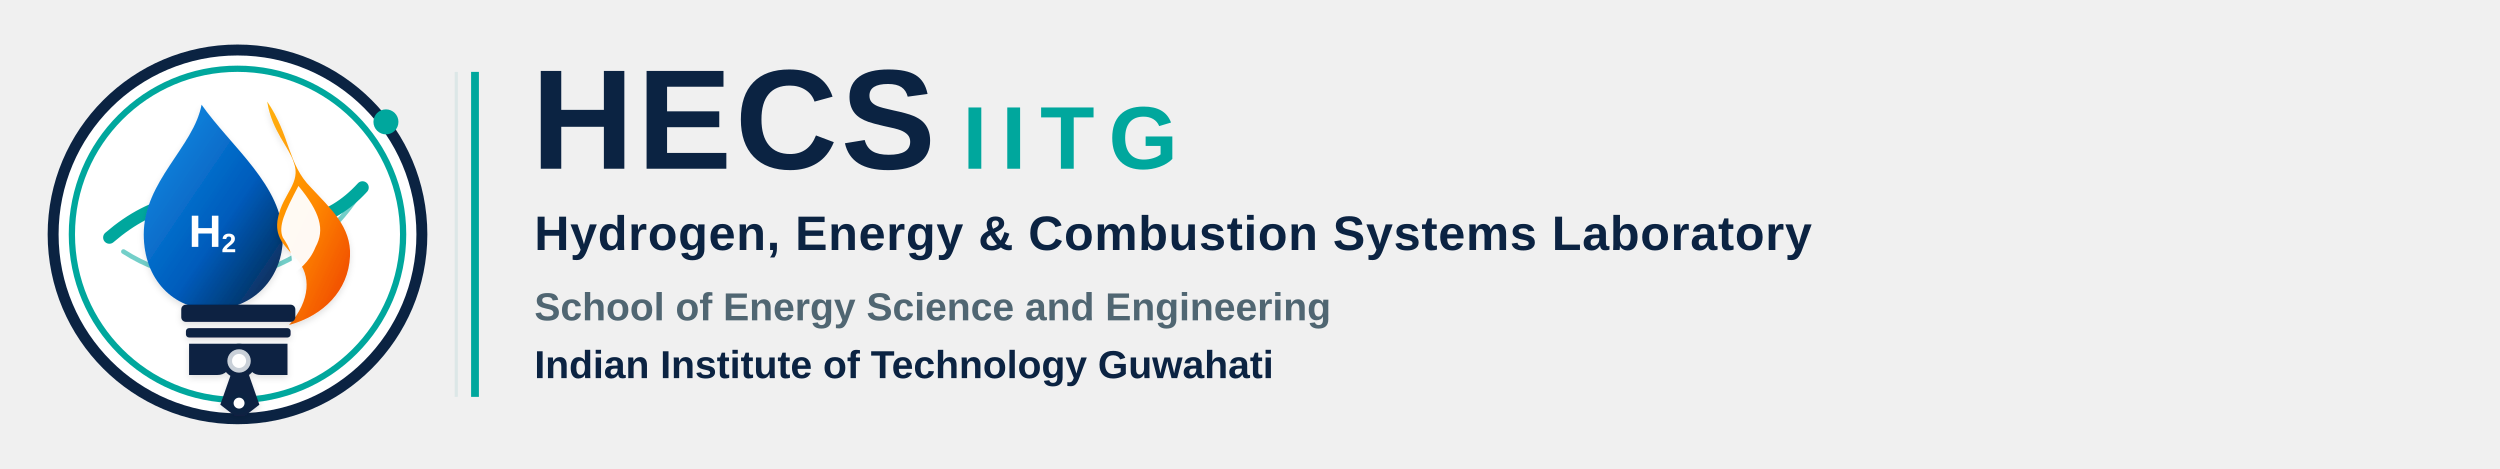
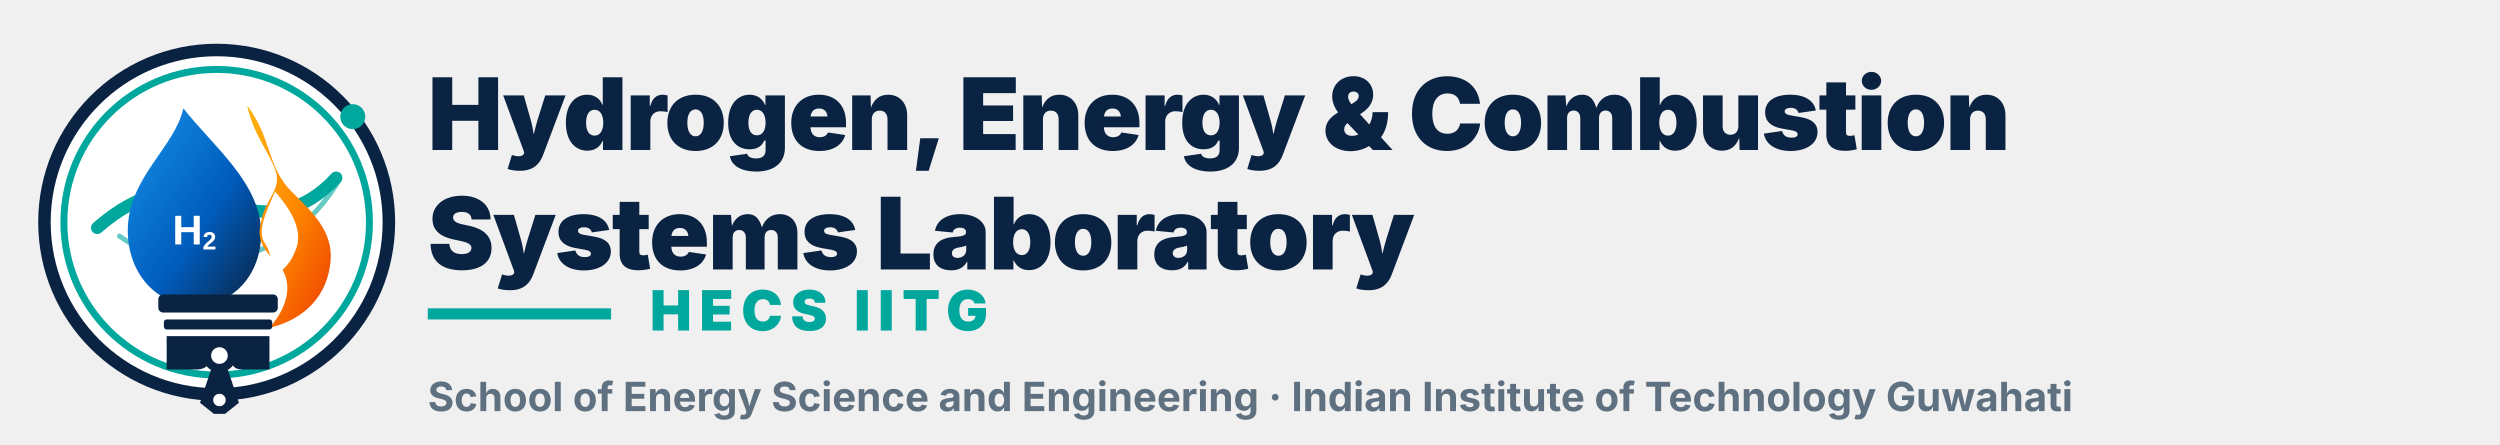
- <svg xmlns="http://www.w3.org/2000/svg" width="1600" height="300" viewBox="0 0 1600 300" role="img" aria-labelledby="title desc">
+ <svg xmlns="http://www.w3.org/2000/svg" width="900" height="160" viewBox="0 0 900 160" role="img" aria-labelledby="title desc">
  <defs>
    <linearGradient id="drop" x1="0" y1="0" x2="1" y2="1">
      <stop offset="0" stop-color="#1593EA" />
      <stop offset="0.58" stop-color="#005BBB" />
      <stop offset="1" stop-color="#0B2342" />
    </linearGradient>
    <linearGradient id="flame" x1="0" y1="0" x2=".8" y2="1">
      <stop offset="0" stop-color="#FFB20D" />
      <stop offset=".55" stop-color="#FF8A00" />
      <stop offset="1" stop-color="#F04A00" />
    </linearGradient>
-     <filter id="shadow" x="-20%" y="-20%" width="140%" height="140%">
-       <feDropShadow dx="0" dy="2" stdDeviation="2.2" flood-opacity=".12" />
-     </filter>
  </defs>
-   <g transform="translate(20 18)">
-     <circle cx="132" cy="132" r="118" fill="#fff" stroke="#0B2342" stroke-width="7" />
-     <circle cx="132" cy="132" r="106" fill="none" stroke="#00A79D" stroke-width="4" />
-     <circle cx="227" cy="60" r="8" fill="#00A79D" />
-     <path d="M50 134 C79 109 108 105 134 117 C164 131 191 125 212 102" fill="none" stroke="#00A79D" stroke-width="8" stroke-linecap="round" />
-     <path d="M59 143 C87 161 120 165 149 155 C177 145 196 128 212 103" fill="none" stroke="#00A79D" stroke-width="3" stroke-linecap="round" opacity=".55" />
-     <path d="M109 49 C104 76 72 98 72 132 C72 161 91 180 116 180 C142 180 161 160 161 134 C161 101 128 76 109 49 Z" fill="url(#drop)" filter="url(#shadow)" />
-     <text x="116" y="140" text-anchor="middle" font-family="Arial,DejaVu Sans,sans-serif" font-size="29" font-weight="800" fill="#fff">H<tspan baseline-shift="sub" font-size="17">2</tspan>
+   <g transform="translate(8 10)">
+     <circle cx="70" cy="70" r="62" fill="#fff" stroke="#0B2342" stroke-width="4.5" />
+     <circle cx="70" cy="70" r="55" fill="none" stroke="#00A79D" stroke-width="2.5" />
+     <circle cx="119" cy="32" r="4.5" fill="#00A79D" />
+     <path d="M27 72 C43 58 58 56 71 62 C88 70 102 66 113 54" fill="none" stroke="#00A79D" stroke-width="4.5" stroke-linecap="round" />
+     <path d="M35 75 C49 85 66 87 80 82 C96 77 106 68 114 55" fill="none" stroke="#00A79D" stroke-width="1.8" stroke-linecap="round" opacity=".6" />
+     <path d="M58 29 C55 43 38 54 38 73 C38 89 49 100 62 100 C76 100 86 89 86 74 C86 56 69 43 58 29 Z" fill="url(#drop)" />
+     <text x="62" y="78" text-anchor="middle" font-family="Arial,DejaVu Sans,sans-serif" font-size="15" font-weight="800" fill="#fff">H<tspan baseline-shift="sub" font-size="9">2</tspan>
    </text>
-     <path d="M151 47 C166 69 164 87 179 102 C191 115 205 127 204 146 C203 168 187 184 165 190 C179 174 179 158 170 148 C163 140 155 134 158 121 C161 106 173 99 168 86 C165 76 154 66 151 47 Z" fill="url(#flame)" filter="url(#shadow)" />
-     <path d="M171 101 C185 118 188 129 182 140 C178 150 171 155 164 160 C170 148 165 140 161 134 C158 127 162 118 171 101 Z" fill="#fff" opacity=".95" />
-     <g fill="#0B2342" filter="url(#shadow)">
-       <rect x="96" y="177" width="73" height="11" rx="3" />
-       <rect x="99" y="192" width="67" height="6" rx="2" />
-       <path d="M101 202 H164 V222 H147 C142 222 139 219 139 214 V209 H127 V214 C127 219 124 222 119 222 H101 Z" />
-       <circle cx="133" cy="213" r="11" />
-       <path d="M128 221 L121 241 L130 248 H137 L146 241 L139 221 Z" />
+     <path d="M81 28 C90 40 88 50 97 59 C104 66 112 73 111 84 C110 96 102 105 89 108 C97 99 97 90 92 85 C88 81 84 77 86 70 C87 62 94 58 91 51 C89 45 83 38 81 28 Z" fill="url(#flame)" />
+     <path d="M91 59 C99 68 101 75 98 81 C96 86 92 89 88 91 C91 84 89 80 87 77 C85 73 87 68 91 59 Z" fill="#fff" />
+     <g fill="#0B2342">
+       <rect x="49" y="96" width="43" height="6.5" rx="1.7" />
+       <rect x="51" y="105" width="39" height="3.6" rx="1" />
+       <path d="M52 111 H89 V123 H79 C76 123 75 121 75 118 V116 H68 V118 C68 121 66 123 63 123 H52 Z" />
+       <circle cx="71" cy="118" r="6" />
+       <path d="M68 123 L64 135 L69 139 H73 L78 135 L74 123 Z" />
    </g>
-     <circle cx="133" cy="213" r="6" fill="#fff" stroke="#C9D0D8" stroke-width="3" />
-     <circle cx="133" cy="240" r="5" fill="#fff" stroke="#0B2342" stroke-width="3" />
+     <circle cx="71" cy="118" r="3" fill="#fff" />
+     <circle cx="71" cy="134" r="3" fill="#fff" stroke="#0B2342" stroke-width="1.5" />
  </g>
-   <line x1="292" y1="46" x2="292" y2="254" stroke="#DCE7E7" stroke-width="2" />
-   <line x1="304" y1="46" x2="304" y2="254" stroke="#00A79D" stroke-width="5" />
-   <g transform="translate(340 0)">
-     <text x="0" y="108" font-family="Arial,DejaVu Sans,sans-serif" font-size="91" font-weight="800" letter-spacing="2" fill="#0B2342">HECS</text>
-     <text x="276" y="108" font-family="Arial,DejaVu Sans,sans-serif" font-size="57" font-weight="800" letter-spacing="9" fill="#00A79D">IITG</text>
-     <text x="2" y="160" font-family="Arial,DejaVu Sans,sans-serif" font-size="31" font-weight="750" letter-spacing=".5" fill="#0B2342">Hydrogen, Energy &amp; Combustion Systems Laboratory</text>
-     <text x="2" y="205" font-family="Arial,DejaVu Sans,sans-serif" font-size="25" font-weight="650" fill="#506672">School of Energy Science and Engineering</text>
-     <text x="2" y="242" font-family="Arial,DejaVu Sans,sans-serif" font-size="25" font-weight="700" fill="#0B2342">Indian Institute of Technology Guwahati</text>
+   <g transform="translate(154 15)">
+     <text x="0" y="39" font-family="Inter,Arial,DejaVu Sans,sans-serif" font-size="36" font-weight="850" letter-spacing="-.6" fill="#0B2342">Hydrogen, Energy &amp; Combustion</text>
+     <text x="0" y="82" font-family="Inter,Arial,DejaVu Sans,sans-serif" font-size="36" font-weight="850" letter-spacing="-.6" fill="#0B2342">Systems Laboratory</text>
+     <line x1="0" y1="98" x2="66" y2="98" stroke="#00A79D" stroke-width="4" />
+     <text x="80" y="104" font-family="Inter,Arial,DejaVu Sans,sans-serif" font-size="20" font-weight="900" letter-spacing="2.8" fill="#00A79D">HECS IITG</text>
+     <text x="0" y="133" font-family="Inter,Arial,DejaVu Sans,sans-serif" font-size="14.5" font-weight="650" fill="#5F7180">School of Energy Science and Engineering · Indian Institute of Technology Guwahati</text>
  </g>
</svg>
